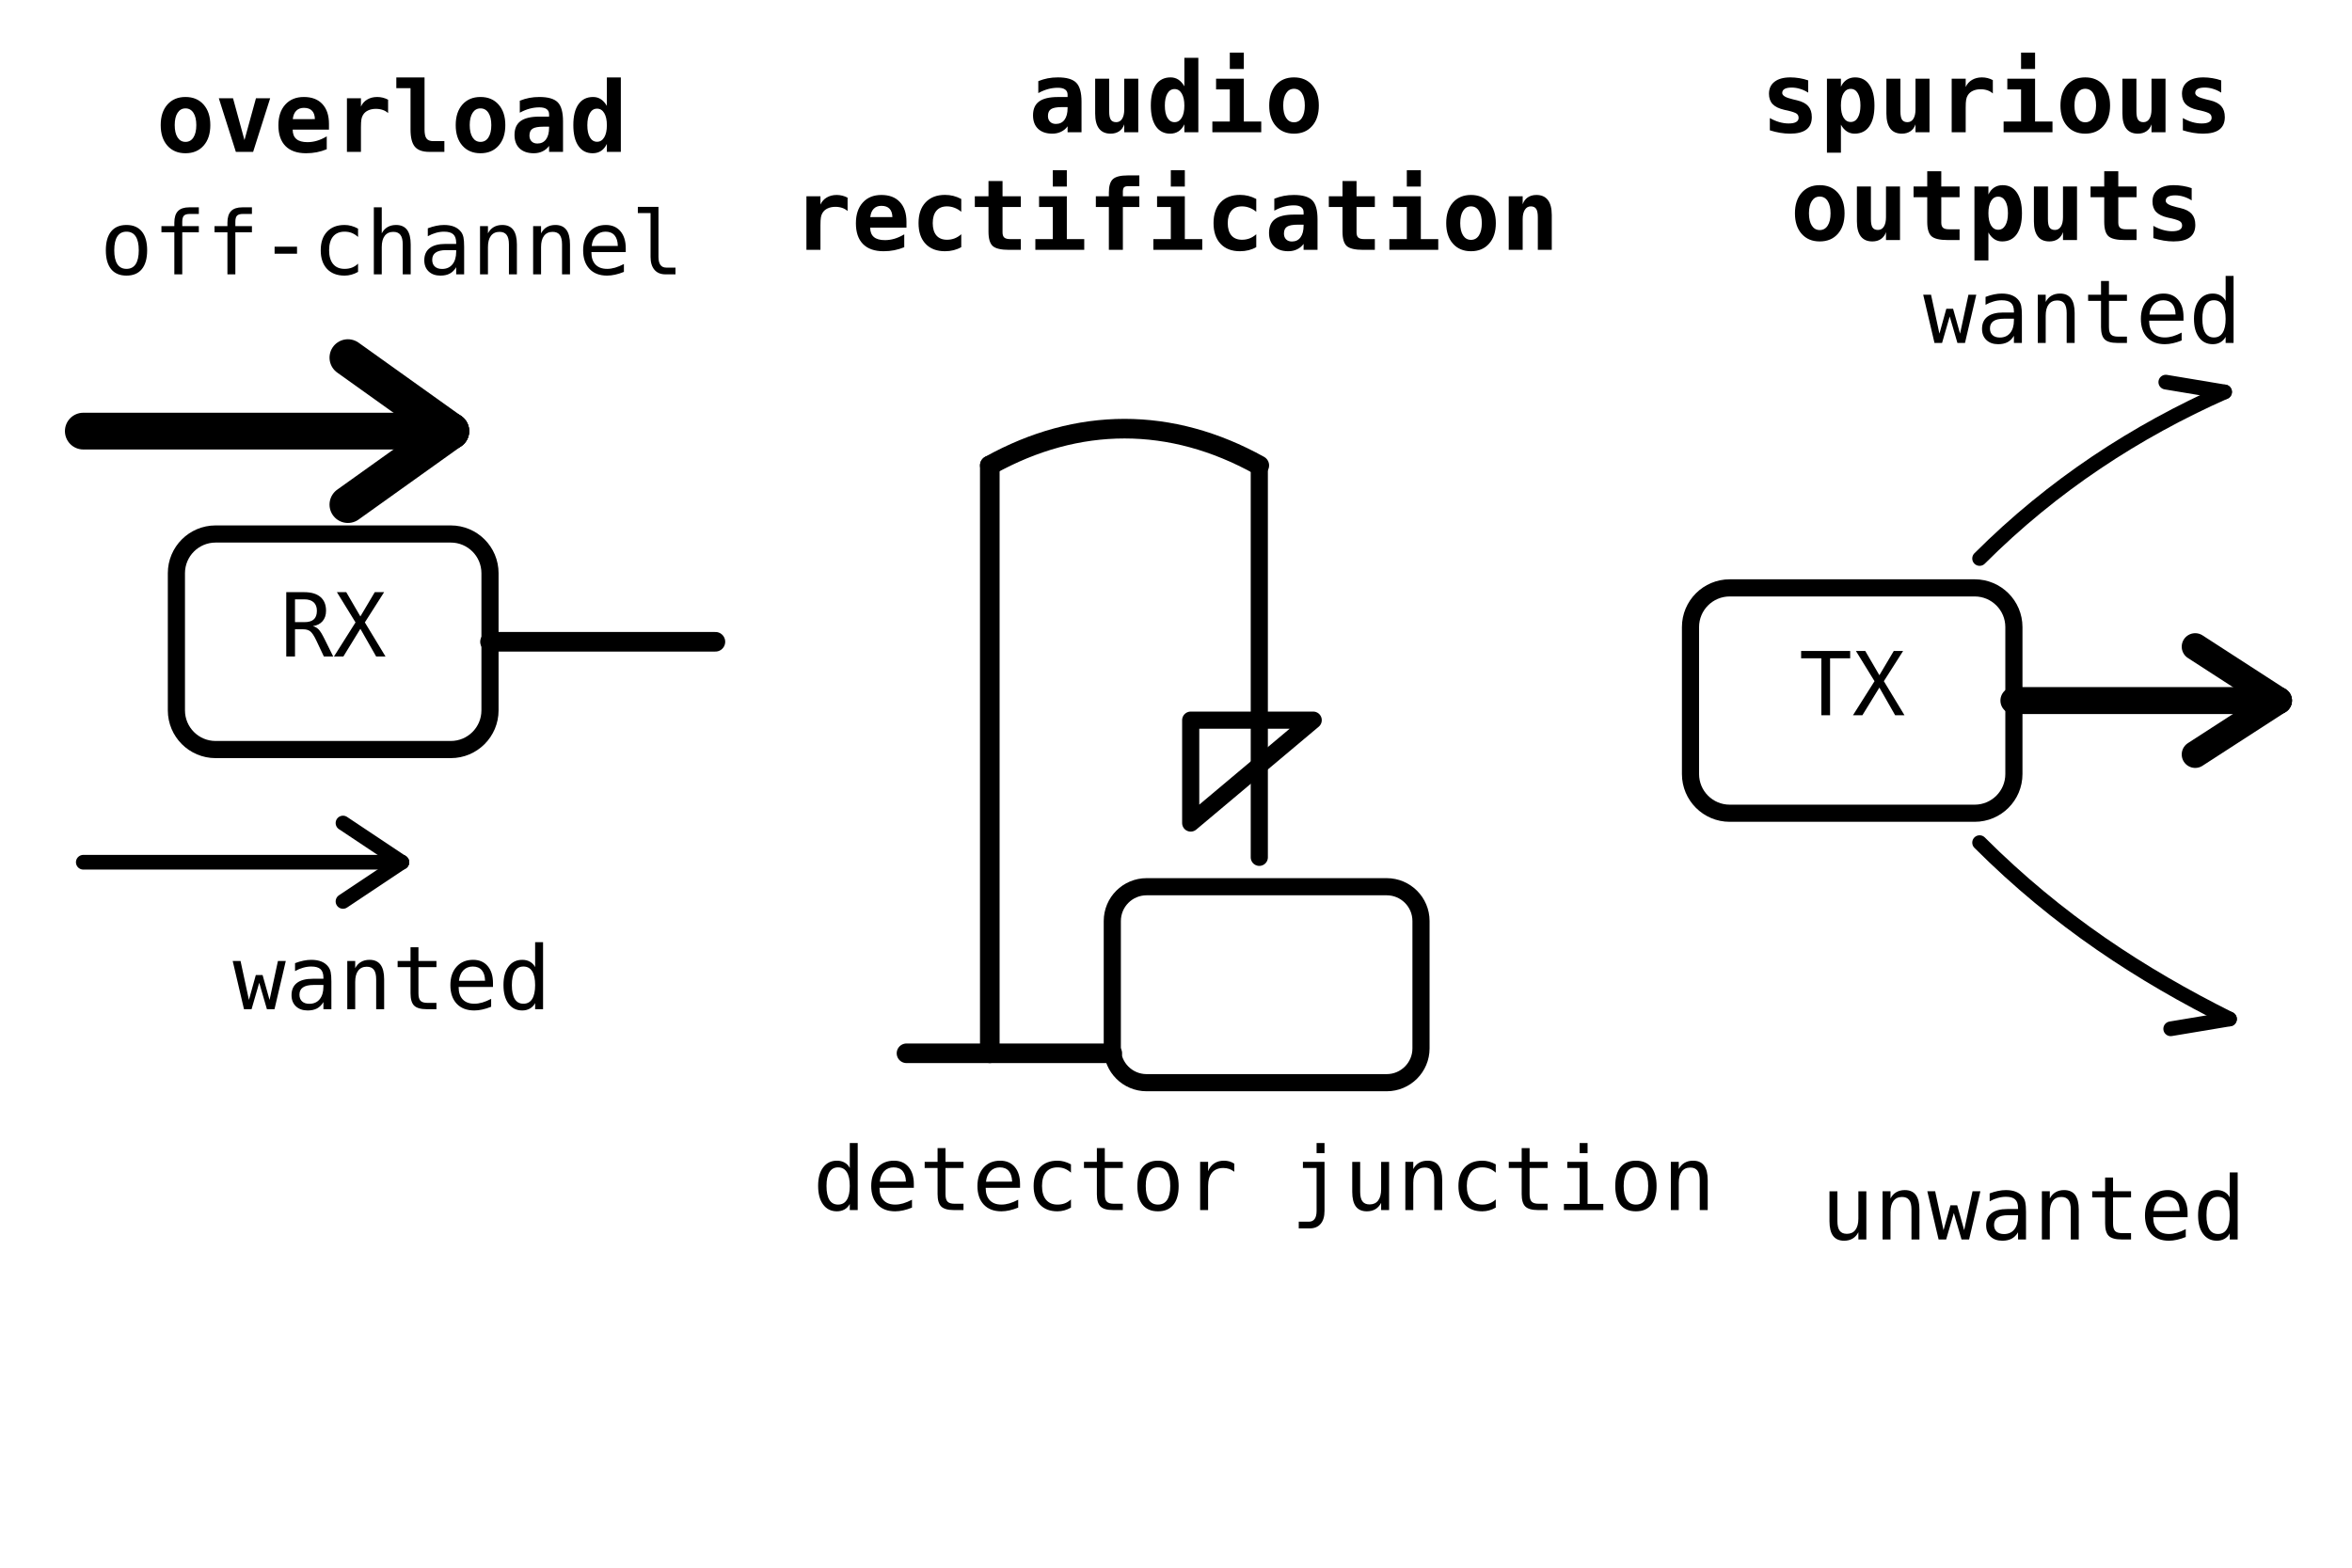
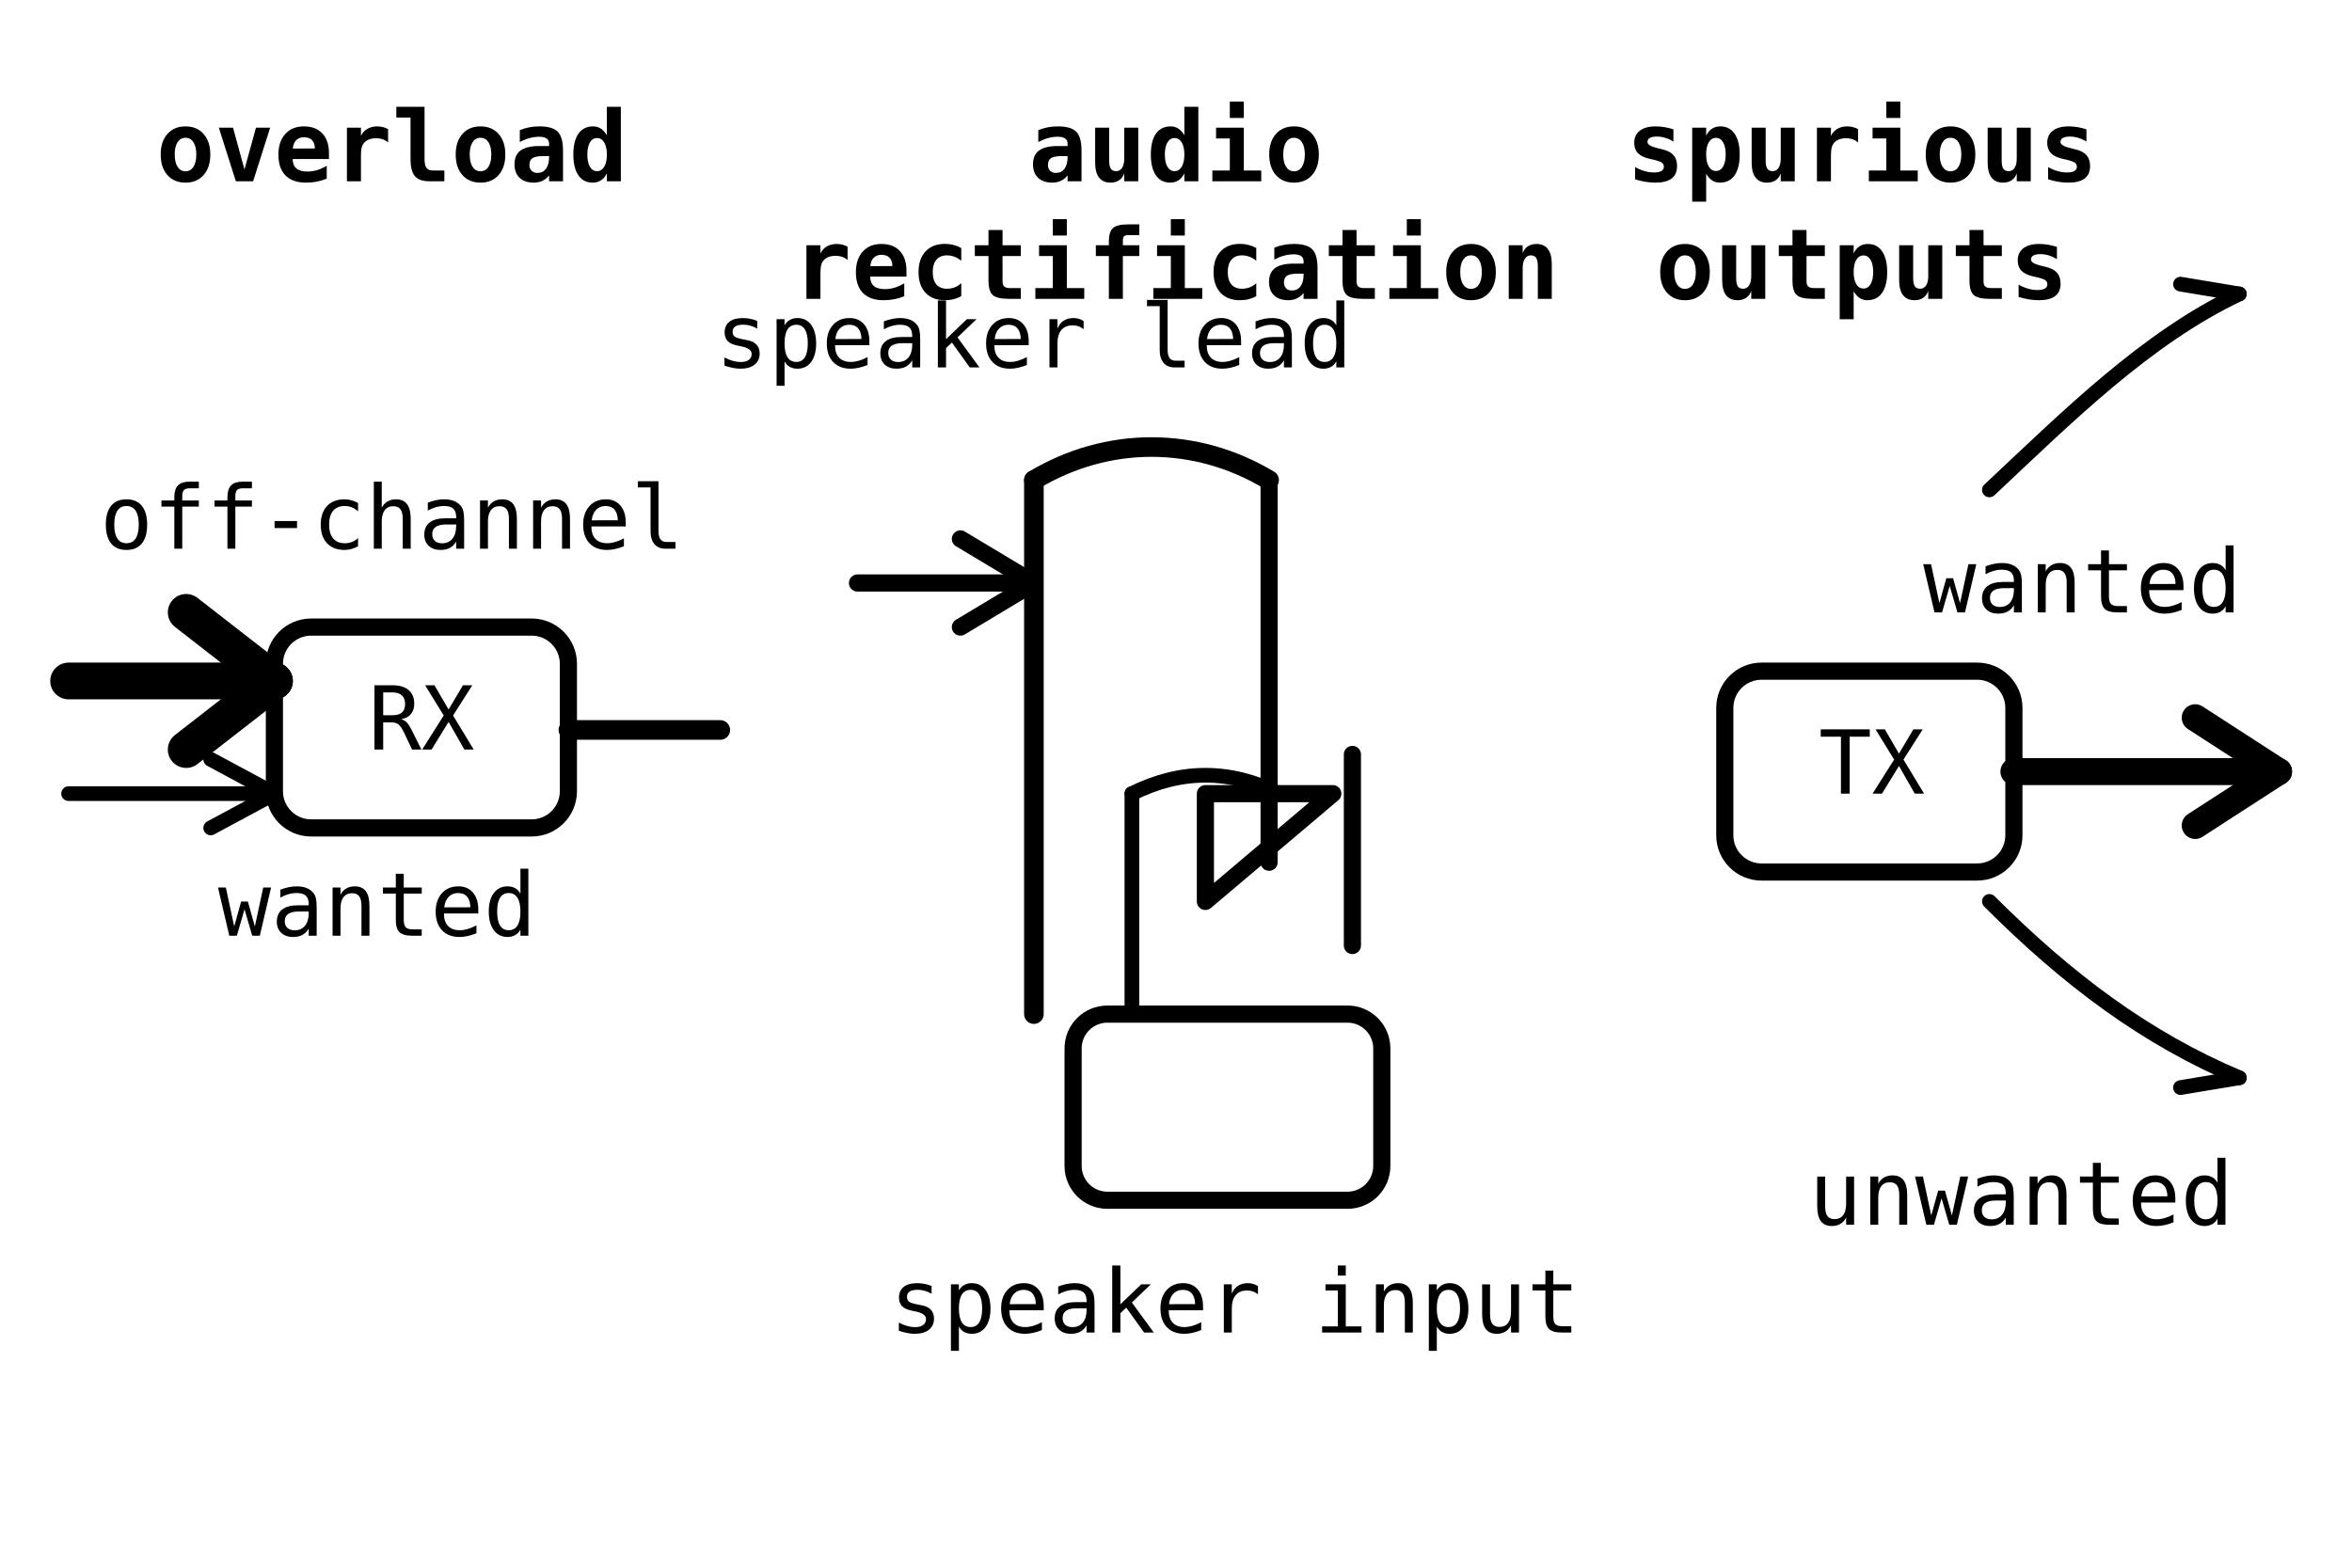
<svg xmlns="http://www.w3.org/2000/svg" id="interference-troubleshooting-map" viewBox="0 0 960 640" role="img">
  <g fill="none" stroke="currentColor" stroke-linecap="round" stroke-linejoin="round">
-     <rect x="72" y="218" width="128" height="88" rx="16" ry="16" stroke-width="7" />
-     <path d="M34 176 C82 176 132 176 184 176" stroke-width="15" />
-     <path d="M184 176 L142 146" stroke-width="15" />
-     <path d="M184 176 L142 206" stroke-width="15" />
-     <path d="M34 352 C78 352 122 352 164 352" stroke-width="6" />
-     <path d="M164 352 L140 336" stroke-width="6" />
-     <path d="M164 352 L140 368" stroke-width="6" />
-     <path d="M200 262 C232 262 262 262 292 262" stroke-width="8" />
-     <path d="M404 430 C404 352 404 270 404 190" stroke-width="8" />
-     <path d="M404 190 C440 170 478 170 514 190" stroke-width="8" />
-     <rect x="454" y="362" width="126" height="80" rx="14" ry="14" stroke-width="7" />
-     <path d="M370 430 C420 430 454 430 454 430" stroke-width="8" />
-     <path d="M514 190 C514 240 514 294 514 350" stroke-width="7" />
-     <path d="M486 294 L536 294 L486 336 Z" stroke-width="7" />
-     <rect x="690" y="240" width="132" height="92" rx="16" ry="16" stroke-width="7" />
-     <path d="M822 286 C858 286 894 286 930 286" stroke-width="11" />
-     <path d="M930 286 L896 264" stroke-width="11" />
-     <path d="M930 286 L896 308" stroke-width="11" />
-     <path d="M808 228 C838 198 872 176 908 160" stroke-width="6" />
-     <path d="M808 344 C840 376 874 398 910 416" stroke-width="6" />
-     <path d="M908 160 L884 156" stroke-width="6" />
-     <path d="M910 416 L886 420" stroke-width="6" />
+     <rect x="112" y="256" width="120" height="82" rx="15" ry="15" stroke-width="7" />
+     <path d="M28 278 C56 278 84 278 112 278" stroke-width="15" />
+     <path d="M112 278 L76 250" stroke-width="15" />
+     <path d="M112 278 L76 306" stroke-width="15" />
+     <path d="M28 324 C56 324 84 324 112 324" stroke-width="6" />
+     <path d="M112 324 L86 310" stroke-width="6" />
+     <path d="M112 324 L86 338" stroke-width="6" />
+     <path d="M232 298 C252 298 274 298 294 298" stroke-width="8" />
+     <path d="M422 414 C422 342 422 268 422 196" stroke-width="8" />
+     <path d="M422 196 C452 178 488 178 518 196" stroke-width="8" />
+     <path d="M518 196 C518 248 518 300 518 352" stroke-width="7" />
+     <path d="M462 414 C462 384 462 354 462 324" stroke-width="6" />
+     <path d="M462 324 C482 314 502 314 522 324" stroke-width="6" />
+     <path d="M492 324 L544 324 L492 368 Z" stroke-width="7" />
+     <path d="M552 308 C552 334 552 360 552 386" stroke-width="7" />
+     <rect x="438" y="414" width="126" height="76" rx="14" ry="14" stroke-width="7" />
+     <path d="M350 238 C378 238 402 238 422 238" stroke-width="7" />
+     <path d="M422 238 L392 220" stroke-width="7" />
+     <path d="M422 238 L392 256" stroke-width="7" />
+     <rect x="704" y="274" width="118" height="82" rx="15" ry="15" stroke-width="7" />
+     <path d="M822 315 C858 315 894 315 930 315" stroke-width="11" />
+     <path d="M930 315 L896 293" stroke-width="11" />
+     <path d="M930 315 L896 337" stroke-width="11" />
+     <path d="M812 200 C844 170 876 138 914 120" stroke-width="6" />
+     <path d="M812 368 C844 400 876 424 914 440" stroke-width="6" />
+     <path d="M914 120 L890 116" stroke-width="6" />
+     <path d="M914 440 L890 444" stroke-width="6" />
  </g>
  <g fill="currentColor" font-family="ui-monospace, SFMono-Regular, Menlo, Consolas, monospace" text-anchor="middle">
-     <text x="160" y="62" font-size="40" font-weight="700">overload</text>
-     <text x="160" y="112" font-size="36">off-channel</text>
-     <text x="160" y="412" font-size="36">wanted</text>
-     <text x="136" y="268" font-size="36">RX</text>
-     <text x="480" y="54" font-size="40" font-weight="700">audio</text>
-     <text x="480" y="102" font-size="40" font-weight="700">rectification</text>
-     <text x="516" y="494" font-size="36">detector junction</text>
-     <text x="815" y="54" font-size="40" font-weight="700">spurious</text>
-     <text x="815" y="98" font-size="40" font-weight="700">outputs</text>
-     <text x="756" y="292" font-size="36">TX</text>
-     <text x="850" y="140" font-size="36">wanted</text>
-     <text x="830" y="506" font-size="36">unwanted</text>
+     <text x="160" y="74" font-size="40" font-weight="700">overload</text>
+     <text x="160" y="224" font-size="36">off-channel</text>
+     <text x="154" y="382" font-size="36">wanted</text>
+     <text x="172" y="306" font-size="36">RX</text>
+     <text x="480" y="74" font-size="40" font-weight="700">audio</text>
+     <text x="480" y="122" font-size="40" font-weight="700">rectification</text>
+     <text x="422" y="150" font-size="36">speaker lead</text>
+     <text x="504" y="544" font-size="36">speaker input</text>
+     <text x="760" y="74" font-size="40" font-weight="700">spurious</text>
+     <text x="760" y="122" font-size="40" font-weight="700">outputs</text>
+     <text x="764" y="324" font-size="36">TX</text>
+     <text x="850" y="250" font-size="36">wanted</text>
+     <text x="825" y="500" font-size="36">unwanted</text>
  </g>
</svg>
